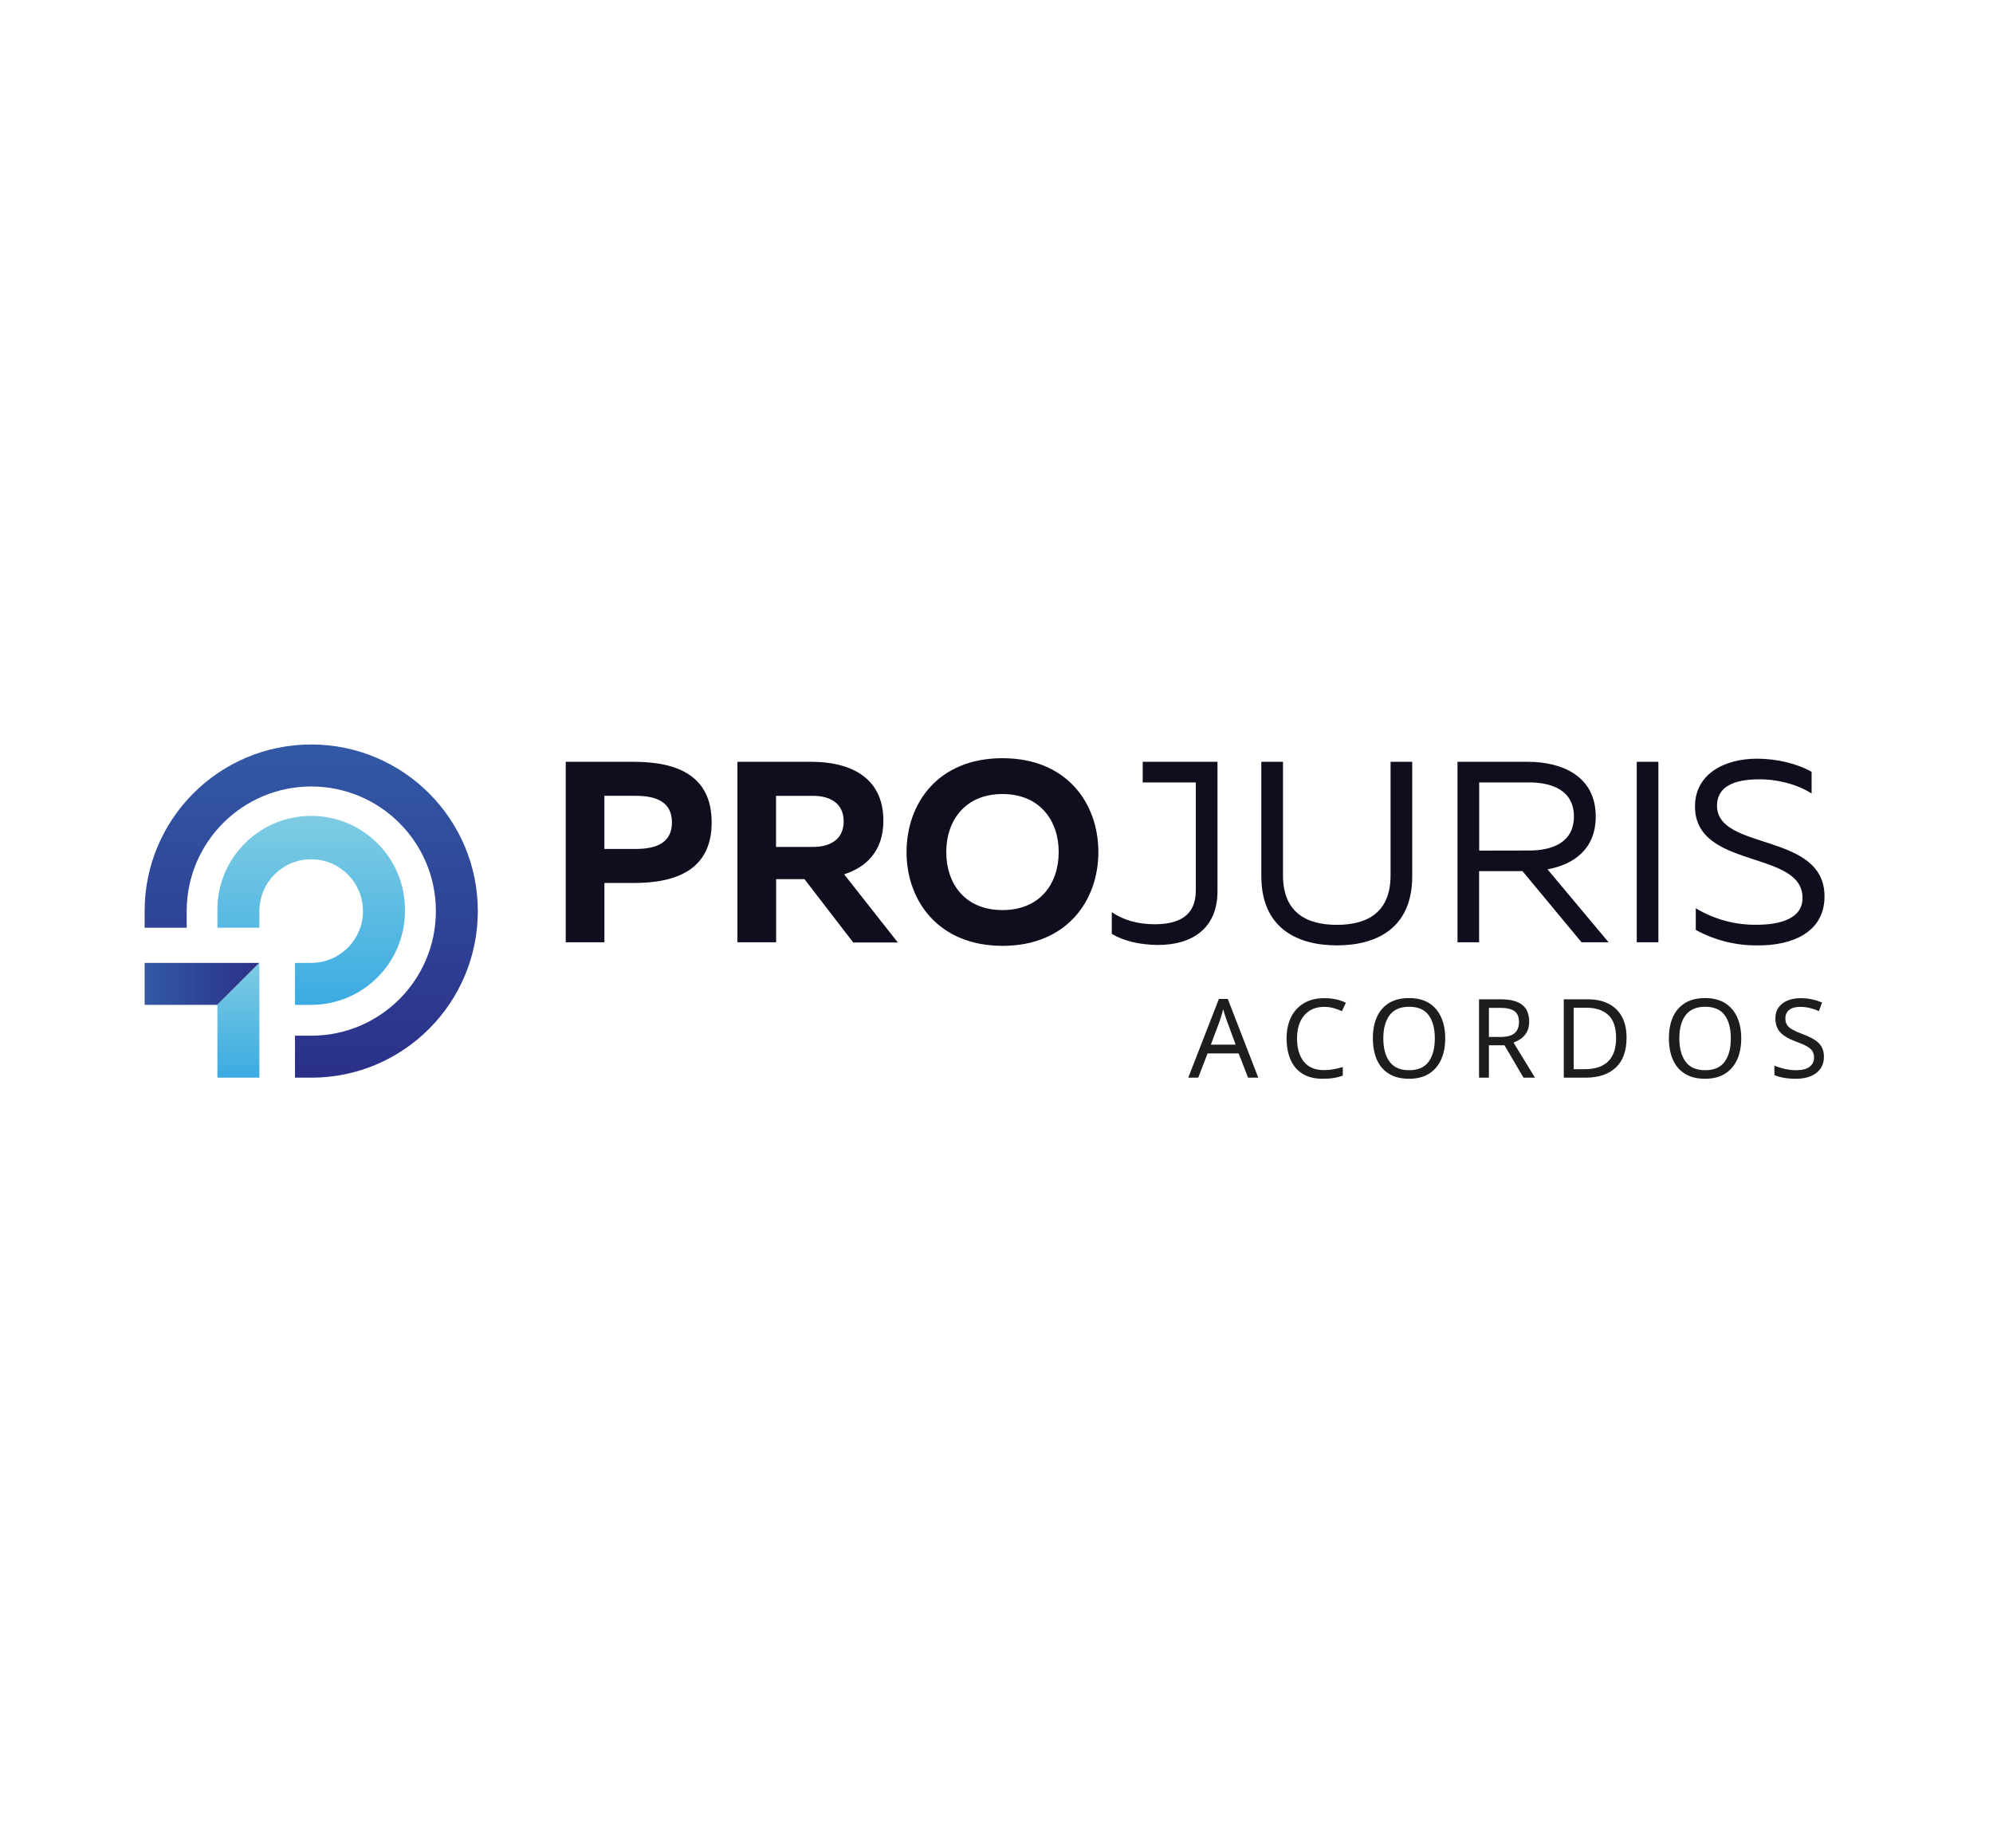
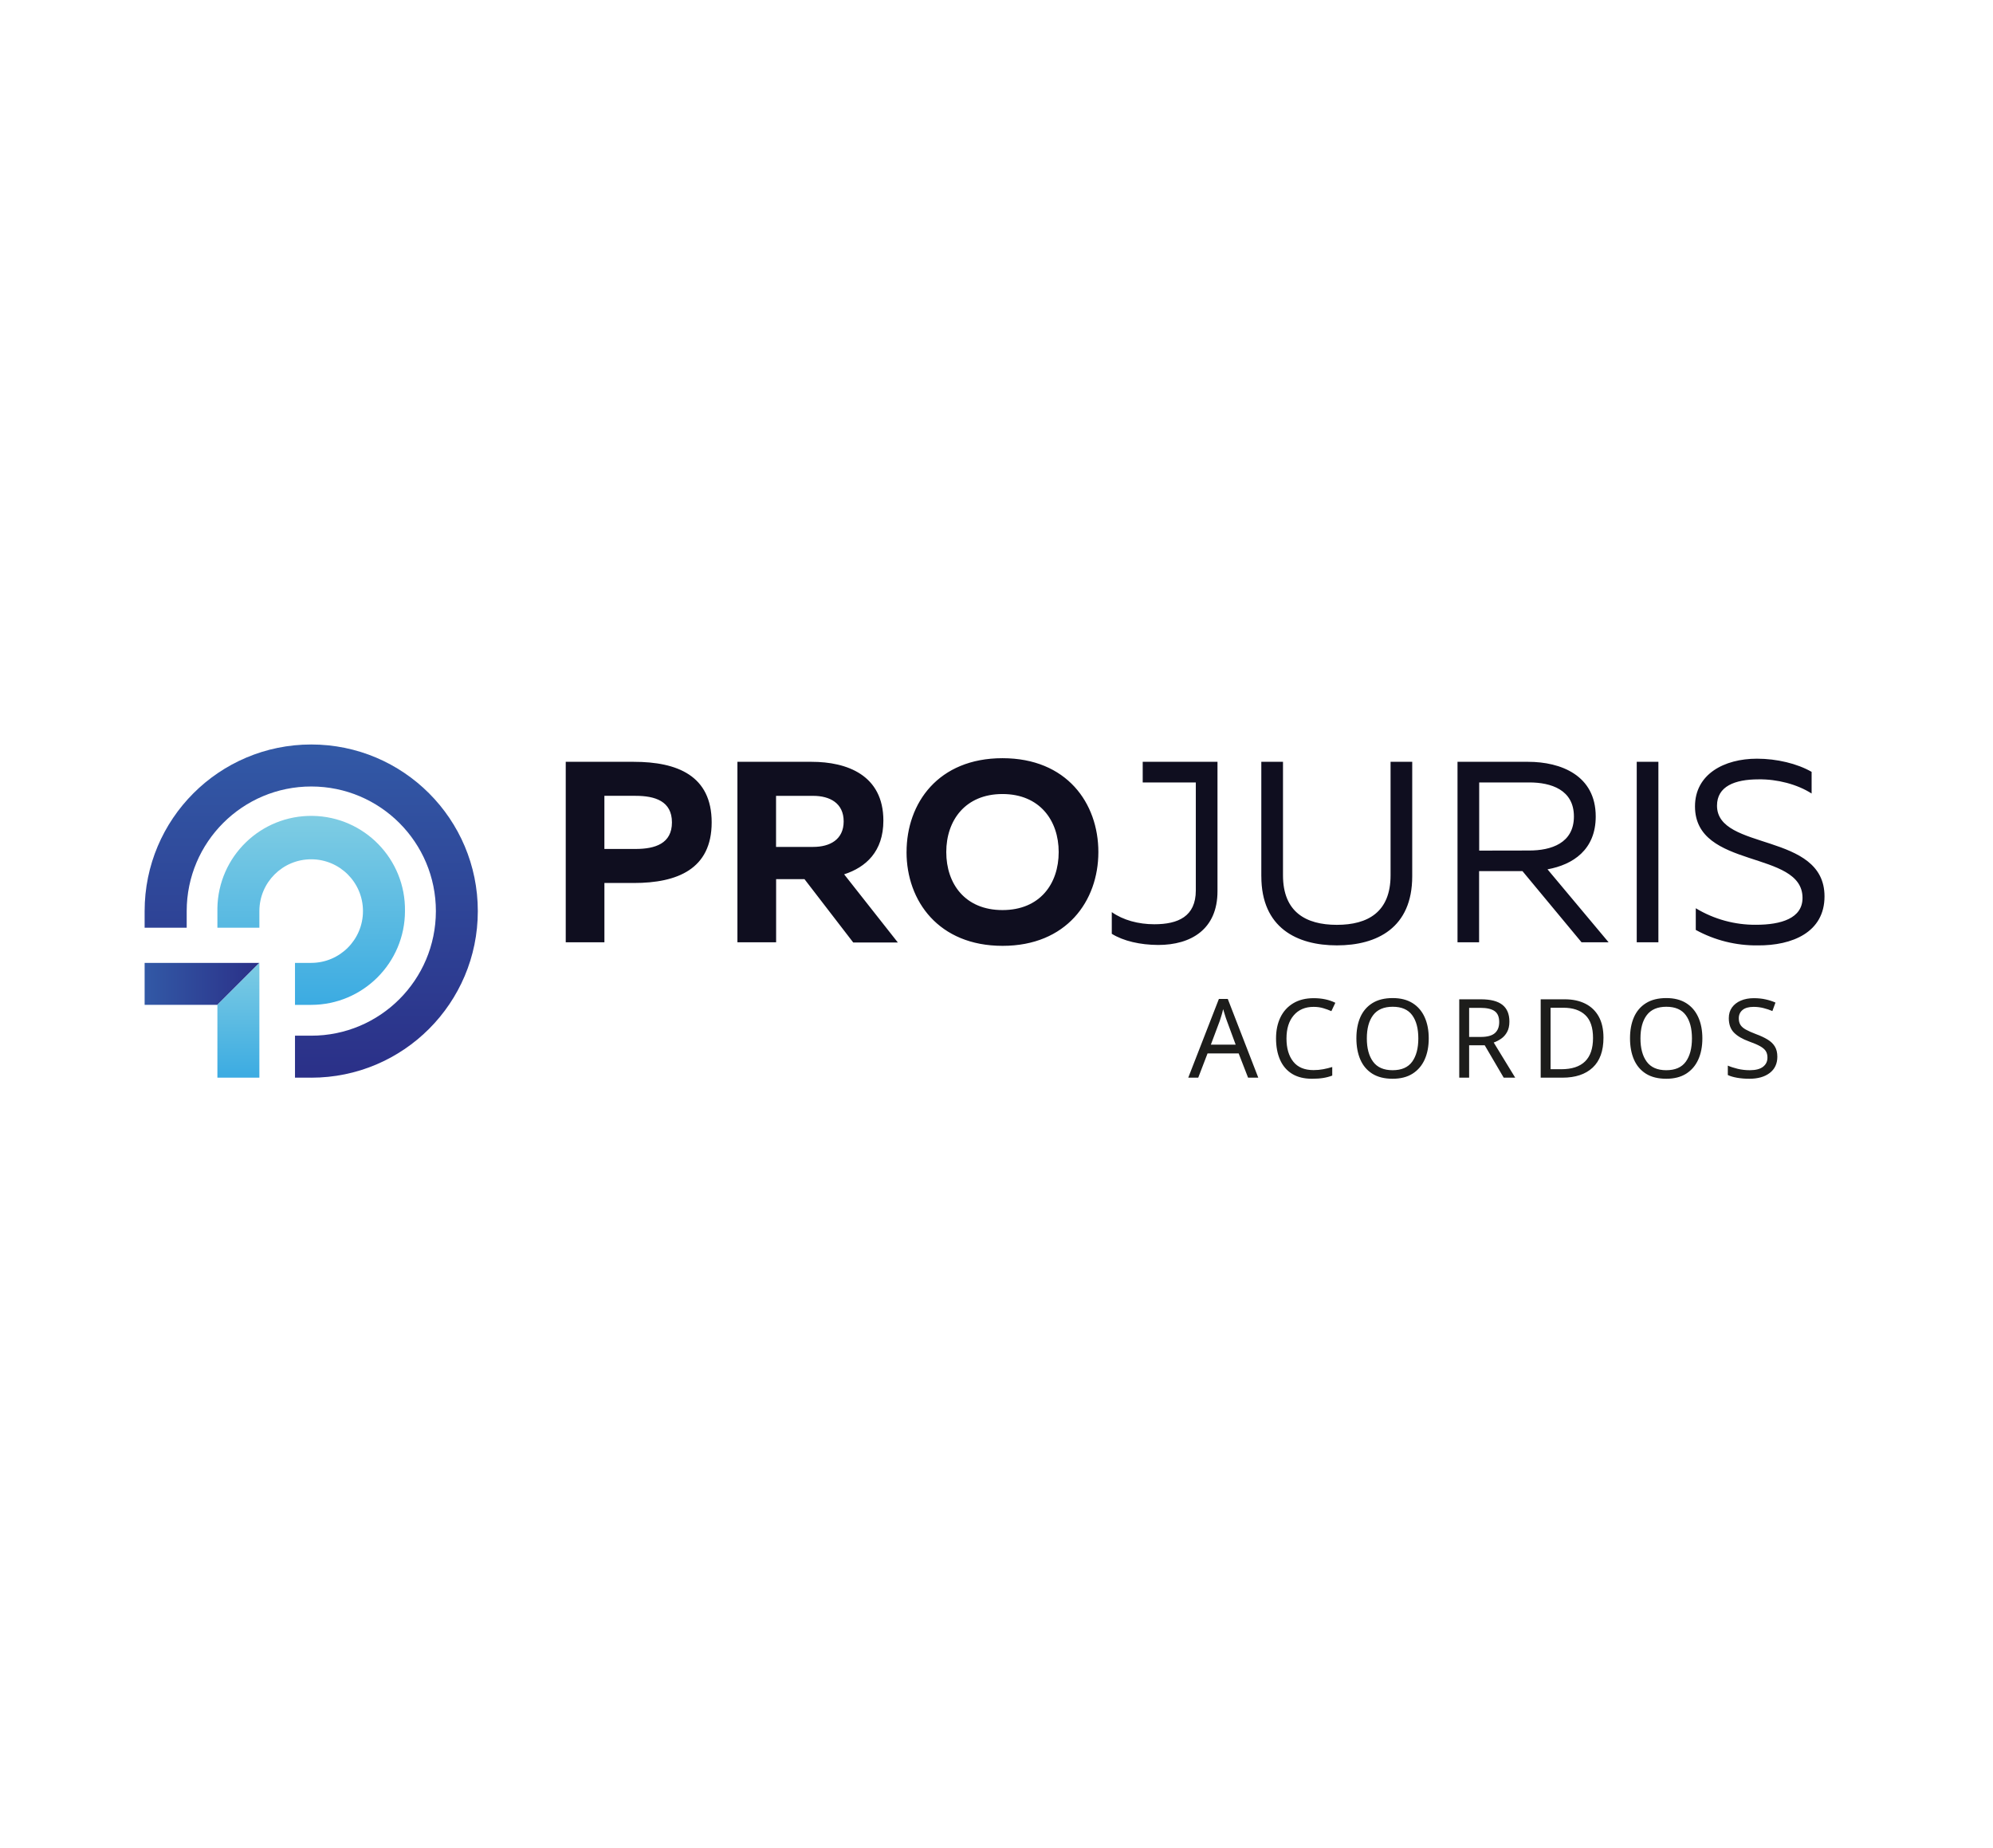
<svg xmlns="http://www.w3.org/2000/svg" xmlns:xlink="http://www.w3.org/1999/xlink" id="Camada_1" data-name="Camada 1" viewBox="0 0 885.39 820.86">
  <defs>
    <style>
      .cls-1 {
        letter-spacing: .12em;
      }

      .cls-2 {
        letter-spacing: .15em;
      }

      .cls-3 {
        letter-spacing: .13em;
      }

      .cls-4 {
        fill: url(#Gradiente_sem_nome_3);
      }

      .cls-5 {
        fill: url(#Gradiente_sem_nome_4);
      }

      .cls-6 {
        fill: #1d1d1b;
-         font-family: Muller-Light, Muller;
+         font-family: 'Montserrat', sans-serif;
        font-size: 48.76px;
        font-weight: 300;
      }

      .cls-7 {
        fill: url(#Gradiente_sem_nome_2);
      }

      .cls-8 {
        fill: url(#Gradiente_sem_nome_4-2);
      }

      .cls-9 {
        fill: #0f0e1f;
      }

      .cls-10 {
        letter-spacing: .15em;
      }
    </style>
    <linearGradient id="Gradiente_sem_nome_2" data-name="Gradiente sem nome 2" x1="496.88" y1="189.18" x2="496.88" y2="337.19" gradientTransform="translate(-358.63 667.91) scale(1 -1)" gradientUnits="userSpaceOnUse">
      <stop offset="0" stop-color="#2b3088" />
      <stop offset="1" stop-color="#3259a6" />
    </linearGradient>
    <linearGradient id="Gradiente_sem_nome_4" data-name="Gradiente sem nome 4" x1="496.87" y1="221.53" x2="496.87" y2="304.86" gradientTransform="translate(-358.63 667.91) scale(1 -1)" gradientUnits="userSpaceOnUse">
      <stop offset="0" stop-color="#3babe2" />
      <stop offset="1" stop-color="#7ecce3" />
    </linearGradient>
    <linearGradient id="Gradiente_sem_nome_3" data-name="Gradiente sem nome 3" x1="422.87" y1="230.85" x2="473.86" y2="230.85" gradientTransform="translate(-358.63 667.91) scale(1 -1)" gradientUnits="userSpaceOnUse">
      <stop offset="0" stop-color="#3259a6" />
      <stop offset="1" stop-color="#2b3088" />
    </linearGradient>
    <linearGradient id="Gradiente_sem_nome_4-2" data-name="Gradiente sem nome 4" x1="464.53" y1="189.18" x2="464.53" y2="240.18" xlink:href="#Gradiente_sem_nome_4" />
  </defs>
  <g id="Marcas">
    <path class="cls-7" d="m138.24,478.73h-7.19v-18.65h7.19c30.57.03,55.37-24.74,55.4-55.3s-24.74-55.37-55.3-55.4c-30.57-.03-55.37,24.74-55.4,55.3,0,.02,0,.03,0,.05v7.4h-18.69v-7.4c0-40.87,33.13-74.01,74.01-74.01s74.01,33.13,74.01,74.01-33.13,74.01-74.01,74.01h0Z" />
    <path class="cls-5" d="m179.91,404.72c.34-23.01-18.04-41.94-41.05-42.28-23.01-.34-41.94,18.04-42.28,41.05,0,.41,0,.82,0,1.24v7.4h18.65v-7.4c0-12.71,10.3-23.01,23.01-23.01s23.01,10.3,23.01,23.01-10.3,23.01-23.01,23.01h-7.19v18.65h7.19c23-.02,41.64-18.66,41.67-41.66Z" />
    <polygon class="cls-4" points="115.23 427.74 64.25 427.74 64.25 446.38 96.58 446.38 115.23 427.74" />
    <polygon class="cls-8" points="115.23 478.73 96.58 478.73 96.58 446.38 115.23 427.74 115.23 478.73" />
    <path class="cls-9" d="m251.33,338.42h30.24c19.36,0,34.59,6.18,34.59,26.91s-15.23,26.92-34.59,26.92h-13.06v26.34h-17.18v-80.17Zm31.03,38.71c8.71,0,16.15-2.4,16.15-11.8s-7.44-11.8-16.15-11.8h-13.86v23.6h13.86Zm45.24-38.71h32.99c15.6,0,31.85,5.84,31.85,26.12,0,13.76-7.79,20.73-17.43,23.86l23.86,30.28h-19.82l-21.66-28.14h-12.6v28.06h-17.19v-80.17Zm33.68,37.8c7.34,0,13.52-3.21,13.52-11.34s-6.18-11.34-13.52-11.34h-16.52v22.68h16.52Zm41.46,2.29c0-21.77,14.09-41.7,42.61-41.7s42.6,19.93,42.6,41.7-14.2,41.66-42.56,41.66-42.66-19.9-42.66-41.66h0Zm67.58,0c0-14.09-8.48-25.78-24.97-25.78s-24.97,11.68-24.97,25.78,8.36,25.77,24.97,25.77,24.97-11.64,24.97-25.77h0Zm23.59,36.3v-9.62c5.04,3.55,11.79,5.39,18.89,5.39,10.54,0,18.44-3.44,18.44-15.01v-47.99h-23.59v-9.18h33.22v57.52c0,16.84-11.69,23.86-26.35,23.86-8.01-.04-15.45-1.75-20.61-4.96h0Zm66.43-25.54v-50.85h9.63v50.4c0,16.27,10.09,22.02,23.93,22.02s23.86-5.73,23.86-22.02v-50.4h9.62v50.85c0,22.94-15.69,30.69-33.45,30.69s-33.58-7.79-33.58-30.69h0Zm87.17-50.85h31.38c14.43,0,30.01,5.96,30.01,24.28,0,14.77-10.09,21.42-21.42,23.48l27.14,32.41h-12.02l-26.24-31.61h-19.27v31.61h-9.59v-80.17Zm31.89,39.4c9.62,0,19.81-3.21,19.81-15.12s-10.24-15.12-19.81-15.12h-22.27v30.28l22.27-.04Zm47.72-39.4h9.62v80.17h-9.62v-80.17Zm26.23,74.67v-9.62c8.08,4.88,17.36,7.43,26.8,7.34,11.1,0,20.62-2.86,20.62-11.93,0-21.53-47.77-12.48-47.77-40.66,0-14.31,12.95-21.19,27.53-21.19,8.82,0,17.87,2.17,24.28,5.85v9.62c-6.42-4.12-15.34-6.42-23.59-6.29-10.53,0-18.44,3.09-18.44,11.68,0,20.27,47.76,11.56,47.76,40.32,0,15.92-14.31,21.88-29.67,21.76-9.61.12-19.09-2.25-27.52-6.87Z" />
    <text class="cls-6" transform="translate(527.88 478.73)">
-       <tspan class="cls-1" x="0" y="0">A</tspan>
-       <tspan class="cls-3" x="40.72" y="0">C</tspan>
-       <tspan class="cls-10" x="79.05" y="0">ORD</tspan>
-       <tspan class="cls-2" x="210.56" y="0">O</tspan>
-       <tspan class="cls-10" x="257.91" y="0">S</tspan>
+       <tspan class="cls-1" x="0" y="0">ACORDOS</tspan>
    </text>
  </g>
</svg>
